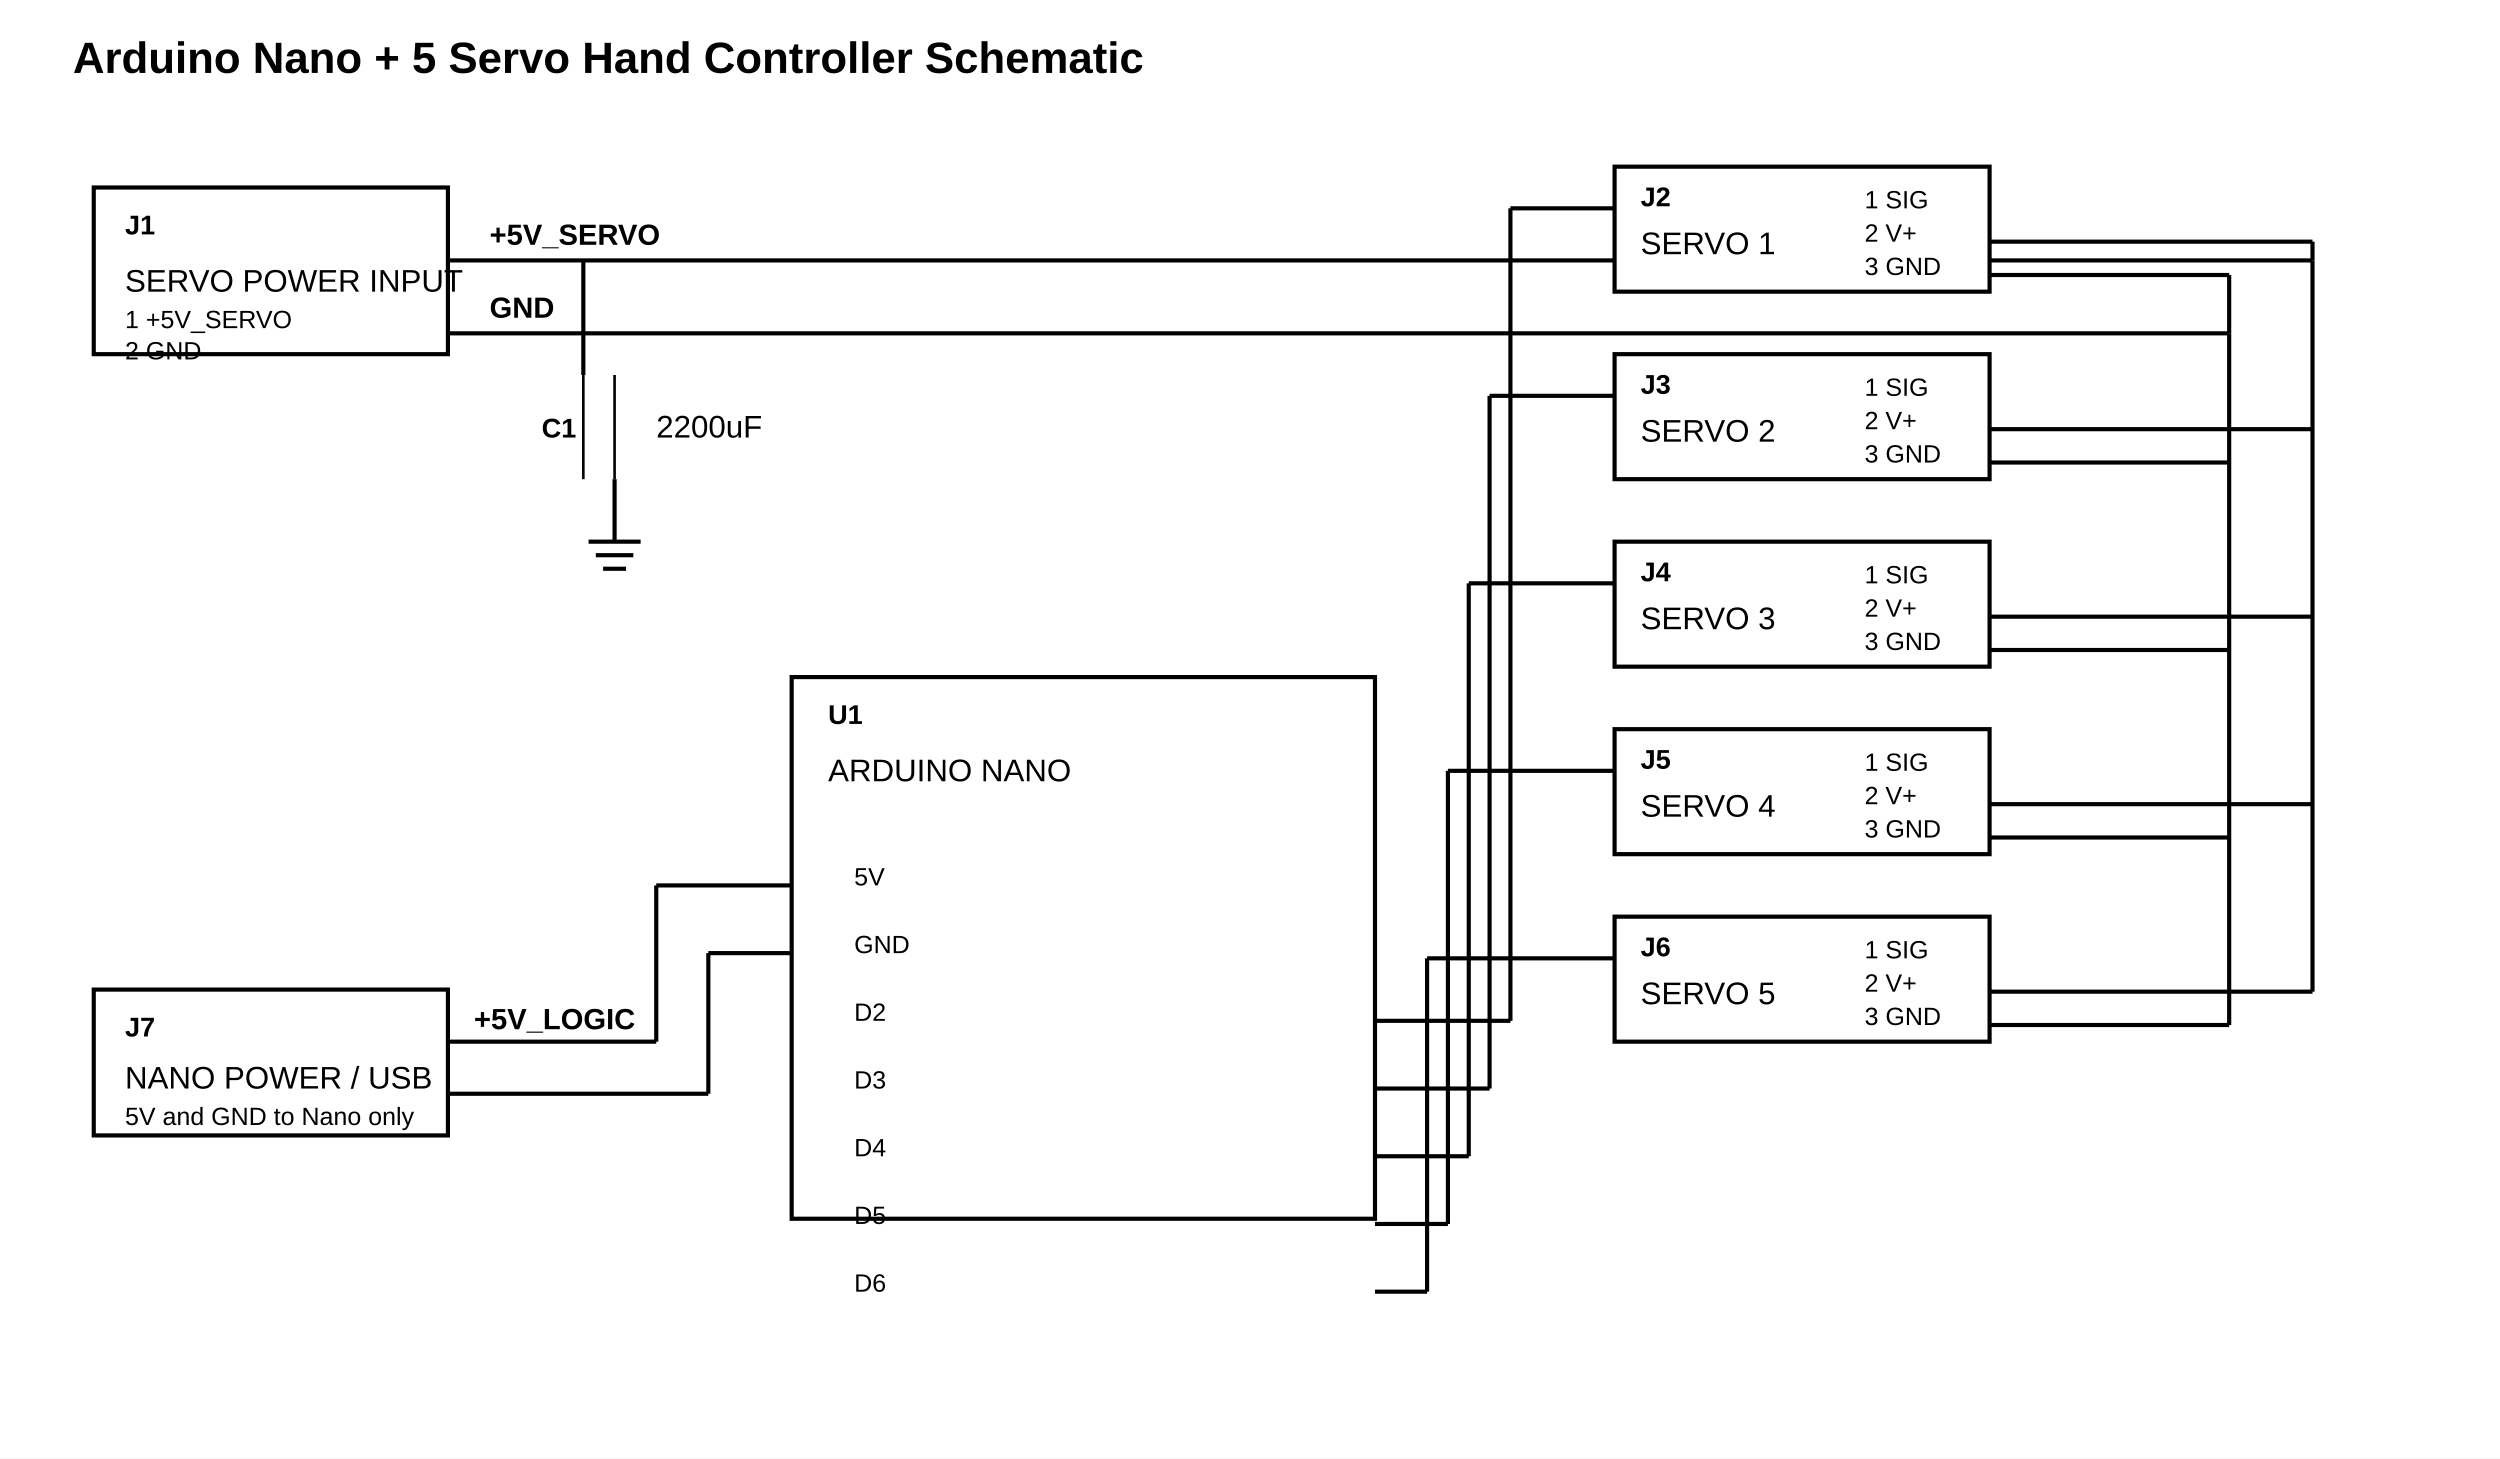
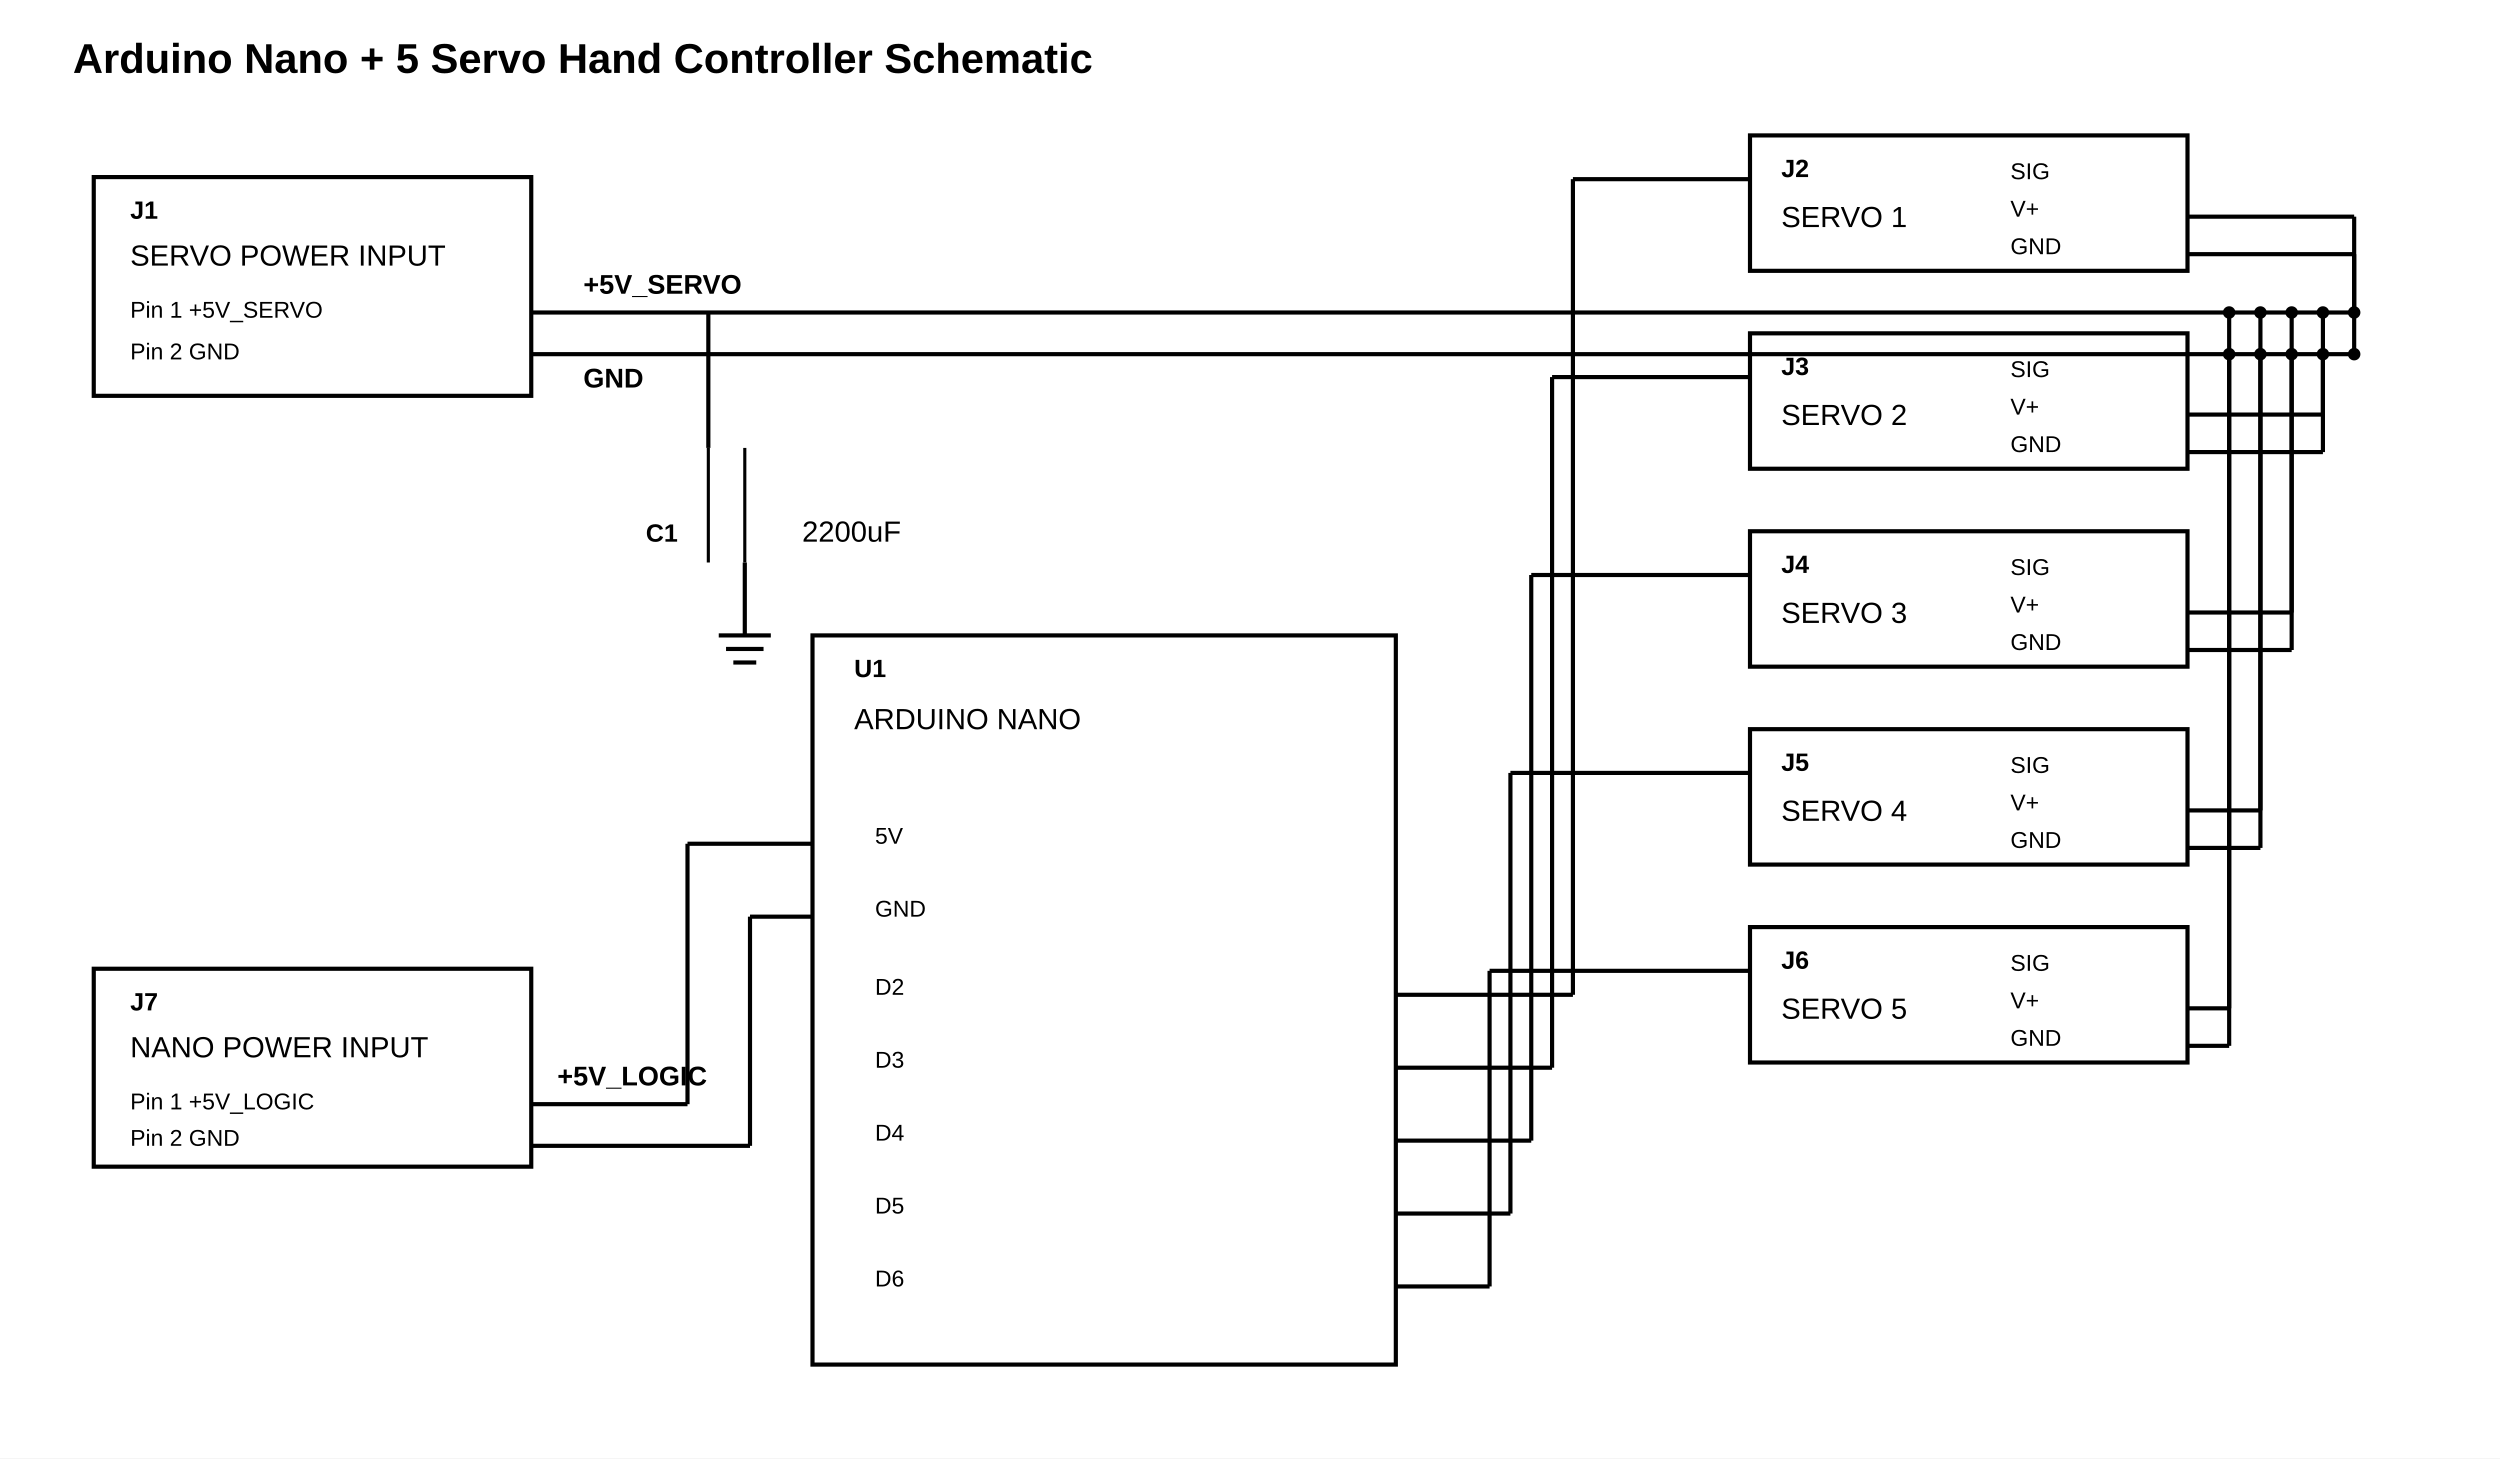
<svg xmlns="http://www.w3.org/2000/svg" width="2400" height="1400" viewBox="0 0 2400 1400">
  <defs>
    <style>
      .bg { fill: #ffffff; }
-       .line { fill: none; stroke: #000000; stroke-width: 4; }
-       .thin { fill: none; stroke: #000000; stroke-width: 2.5; }
      .box { fill: #ffffff; stroke: #000000; stroke-width: 4; }
-       .title { font-family: Arial, Helvetica, sans-serif; font-size: 42px; font-weight: 700; fill: #000000; }
-       .ref { font-family: Arial, Helvetica, sans-serif; font-size: 26px; font-weight: 700; fill: #000000; }
-       .label { font-family: Arial, Helvetica, sans-serif; font-size: 30px; fill: #000000; }
-       .pin { font-family: Arial, Helvetica, sans-serif; font-size: 24px; fill: #000000; }
-       .net { font-family: Arial, Helvetica, sans-serif; font-size: 28px; font-weight: 700; fill: #000000; }
+       .wire { fill: none; stroke: #000000; stroke-width: 4; }
+       .thin { fill: none; stroke: #000000; stroke-width: 3; }
+       .dot { fill: #000000; }
+       .title { font-family: Arial, Helvetica, sans-serif; font-size: 40px; font-weight: 700; fill: #000000; }
+       .ref { font-family: Arial, Helvetica, sans-serif; font-size: 24px; font-weight: 700; fill: #000000; }
+       .label { font-family: Arial, Helvetica, sans-serif; font-size: 28px; fill: #000000; }
+       .pin { font-family: Arial, Helvetica, sans-serif; font-size: 22px; fill: #000000; }
+       .net { font-family: Arial, Helvetica, sans-serif; font-size: 26px; font-weight: 700; fill: #000000; }
    </style>
  </defs>
  <rect class="bg" x="0" y="0" width="2400" height="1400" />
  <text class="title" x="70" y="70">Arduino Nano + 5 Servo Hand Controller Schematic</text>
-   <rect class="box" x="90" y="180" width="340" height="160" />
-   <text class="ref" x="120" y="225">J1</text>
-   <text class="label" x="120" y="280">SERVO POWER INPUT</text>
-   <text class="pin" x="120" y="315">1  +5V_SERVO</text>
-   <text class="pin" x="120" y="345">2  GND</text>
-   <rect class="box" x="90" y="950" width="340" height="140" />
-   <text class="ref" x="120" y="995">J7</text>
-   <text class="label" x="120" y="1045">NANO POWER / USB</text>
-   <text class="pin" x="120" y="1080">5V and GND to Nano only</text>
-   <rect class="box" x="760" y="650" width="560" height="520" />
-   <text class="ref" x="795" y="695">U1</text>
-   <text class="label" x="795" y="750">ARDUINO NANO</text>
-   <text class="pin" x="820" y="850">5V</text>
-   <text class="pin" x="820" y="915">GND</text>
-   <text class="pin" x="820" y="980">D2</text>
-   <text class="pin" x="820" y="1045">D3</text>
-   <text class="pin" x="820" y="1110">D4</text>
-   <text class="pin" x="820" y="1175">D5</text>
-   <text class="pin" x="820" y="1240">D6</text>
-   <line class="line" x1="430" y1="250" x2="2220" y2="250" />
-   <text class="net" x="470" y="235">+5V_SERVO</text>
-   <line class="line" x1="430" y1="320" x2="2140" y2="320" />
-   <text class="net" x="470" y="305">GND</text>
-   <text class="ref" x="520" y="420">C1</text>
-   <line class="thin" x1="560" y1="360" x2="560" y2="460" />
-   <line class="thin" x1="590" y1="360" x2="590" y2="460" />
-   <line class="line" x1="560" y1="360" x2="560" y2="250" />
-   <line class="line" x1="590" y1="460" x2="590" y2="520" />
-   <line class="line" x1="565" y1="520" x2="615" y2="520" />
-   <line class="line" x1="572" y1="533" x2="608" y2="533" />
-   <line class="line" x1="579" y1="546" x2="601" y2="546" />
-   <text class="label" x="630" y="420">2200uF</text>
-   <line class="line" x1="430" y1="1000" x2="630" y2="1000" />
-   <line class="line" x1="630" y1="1000" x2="630" y2="850" />
-   <line class="line" x1="630" y1="850" x2="760" y2="850" />
-   <text class="net" x="455" y="988">+5V_LOGIC</text>
-   <line class="line" x1="430" y1="1050" x2="680" y2="1050" />
-   <line class="line" x1="680" y1="1050" x2="680" y2="915" />
-   <line class="line" x1="680" y1="915" x2="760" y2="915" />
-   <g transform="translate(1550,160)">
-     <rect class="box" x="0" y="0" width="360" height="120" />
-     <text class="ref" x="25" y="38">J2</text>
-     <text class="label" x="25" y="84">SERVO 1</text>
-     <text class="pin" x="240" y="40">1 SIG</text>
-     <text class="pin" x="240" y="72">2 V+</text>
-     <text class="pin" x="240" y="104">3 GND</text>
+   <rect class="box" x="90" y="170" width="420" height="210" />
+   <text class="ref" x="125" y="210">J1</text>
+   <text class="label" x="125" y="255">SERVO POWER INPUT</text>
+   <text class="pin" x="125" y="305">Pin 1  +5V_SERVO</text>
+   <text class="pin" x="125" y="345">Pin 2  GND</text>
+   <rect class="box" x="90" y="930" width="420" height="190" />
+   <text class="ref" x="125" y="970">J7</text>
+   <text class="label" x="125" y="1015">NANO POWER INPUT</text>
+   <text class="pin" x="125" y="1065">Pin 1  +5V_LOGIC</text>
+   <text class="pin" x="125" y="1100">Pin 2  GND</text>
+   <rect class="box" x="780" y="610" width="560" height="700" />
+   <text class="ref" x="820" y="650">U1</text>
+   <text class="label" x="820" y="700">ARDUINO NANO</text>
+   <text class="pin" x="840" y="810">5V</text>
+   <text class="pin" x="840" y="880">GND</text>
+   <text class="pin" x="840" y="955">D2</text>
+   <text class="pin" x="840" y="1025">D3</text>
+   <text class="pin" x="840" y="1095">D4</text>
+   <text class="pin" x="840" y="1165">D5</text>
+   <text class="pin" x="840" y="1235">D6</text>
+   <g transform="translate(1680,130)">
+     <rect class="box" x="0" y="0" width="420" height="130" />
+     <text class="ref" x="30" y="40">J2</text>
+     <text class="label" x="30" y="88">SERVO 1</text>
+     <text class="pin" x="250" y="42">SIG</text>
+     <text class="pin" x="250" y="78">V+</text>
+     <text class="pin" x="250" y="114">GND</text>
  </g>
-   <g transform="translate(1550,340)">
-     <rect class="box" x="0" y="0" width="360" height="120" />
-     <text class="ref" x="25" y="38">J3</text>
-     <text class="label" x="25" y="84">SERVO 2</text>
-     <text class="pin" x="240" y="40">1 SIG</text>
-     <text class="pin" x="240" y="72">2 V+</text>
-     <text class="pin" x="240" y="104">3 GND</text>
+   <g transform="translate(1680,320)">
+     <rect class="box" x="0" y="0" width="420" height="130" />
+     <text class="ref" x="30" y="40">J3</text>
+     <text class="label" x="30" y="88">SERVO 2</text>
+     <text class="pin" x="250" y="42">SIG</text>
+     <text class="pin" x="250" y="78">V+</text>
+     <text class="pin" x="250" y="114">GND</text>
  </g>
-   <g transform="translate(1550,520)">
-     <rect class="box" x="0" y="0" width="360" height="120" />
-     <text class="ref" x="25" y="38">J4</text>
-     <text class="label" x="25" y="84">SERVO 3</text>
-     <text class="pin" x="240" y="40">1 SIG</text>
-     <text class="pin" x="240" y="72">2 V+</text>
-     <text class="pin" x="240" y="104">3 GND</text>
+   <g transform="translate(1680,510)">
+     <rect class="box" x="0" y="0" width="420" height="130" />
+     <text class="ref" x="30" y="40">J4</text>
+     <text class="label" x="30" y="88">SERVO 3</text>
+     <text class="pin" x="250" y="42">SIG</text>
+     <text class="pin" x="250" y="78">V+</text>
+     <text class="pin" x="250" y="114">GND</text>
  </g>
-   <g transform="translate(1550,700)">
-     <rect class="box" x="0" y="0" width="360" height="120" />
-     <text class="ref" x="25" y="38">J5</text>
-     <text class="label" x="25" y="84">SERVO 4</text>
-     <text class="pin" x="240" y="40">1 SIG</text>
-     <text class="pin" x="240" y="72">2 V+</text>
-     <text class="pin" x="240" y="104">3 GND</text>
+   <g transform="translate(1680,700)">
+     <rect class="box" x="0" y="0" width="420" height="130" />
+     <text class="ref" x="30" y="40">J5</text>
+     <text class="label" x="30" y="88">SERVO 4</text>
+     <text class="pin" x="250" y="42">SIG</text>
+     <text class="pin" x="250" y="78">V+</text>
+     <text class="pin" x="250" y="114">GND</text>
  </g>
-   <g transform="translate(1550,880)">
-     <rect class="box" x="0" y="0" width="360" height="120" />
-     <text class="ref" x="25" y="38">J6</text>
-     <text class="label" x="25" y="84">SERVO 5</text>
-     <text class="pin" x="240" y="40">1 SIG</text>
-     <text class="pin" x="240" y="72">2 V+</text>
-     <text class="pin" x="240" y="104">3 GND</text>
+   <g transform="translate(1680,890)">
+     <rect class="box" x="0" y="0" width="420" height="130" />
+     <text class="ref" x="30" y="40">J6</text>
+     <text class="label" x="30" y="88">SERVO 5</text>
+     <text class="pin" x="250" y="42">SIG</text>
+     <text class="pin" x="250" y="78">V+</text>
+     <text class="pin" x="250" y="114">GND</text>
  </g>
-   <line class="line" x1="1910" y1="232" x2="2220" y2="232" />
-   <line class="line" x1="1910" y1="412" x2="2220" y2="412" />
-   <line class="line" x1="1910" y1="592" x2="2220" y2="592" />
-   <line class="line" x1="1910" y1="772" x2="2220" y2="772" />
-   <line class="line" x1="1910" y1="952" x2="2220" y2="952" />
-   <line class="line" x1="2220" y1="232" x2="2220" y2="250" />
-   <line class="line" x1="2220" y1="250" x2="2220" y2="952" />
-   <line class="line" x1="1910" y1="264" x2="2140" y2="264" />
-   <line class="line" x1="2140" y1="264" x2="2140" y2="320" />
-   <line class="line" x1="1910" y1="444" x2="2140" y2="444" />
-   <line class="line" x1="1910" y1="624" x2="2140" y2="624" />
-   <line class="line" x1="1910" y1="804" x2="2140" y2="804" />
-   <line class="line" x1="1910" y1="984" x2="2140" y2="984" />
-   <line class="line" x1="2140" y1="320" x2="2140" y2="984" />
-   <line class="line" x1="1320" y1="980" x2="1450" y2="980" />
-   <line class="line" x1="1450" y1="980" x2="1450" y2="200" />
-   <line class="line" x1="1450" y1="200" x2="1550" y2="200" />
-   <line class="line" x1="1320" y1="1045" x2="1430" y2="1045" />
-   <line class="line" x1="1430" y1="1045" x2="1430" y2="380" />
-   <line class="line" x1="1430" y1="380" x2="1550" y2="380" />
-   <line class="line" x1="1320" y1="1110" x2="1410" y2="1110" />
-   <line class="line" x1="1410" y1="1110" x2="1410" y2="560" />
-   <line class="line" x1="1410" y1="560" x2="1550" y2="560" />
-   <line class="line" x1="1320" y1="1175" x2="1390" y2="1175" />
-   <line class="line" x1="1390" y1="1175" x2="1390" y2="740" />
-   <line class="line" x1="1390" y1="740" x2="1550" y2="740" />
-   <line class="line" x1="1320" y1="1240" x2="1370" y2="1240" />
-   <line class="line" x1="1370" y1="1240" x2="1370" y2="920" />
-   <line class="line" x1="1370" y1="920" x2="1550" y2="920" />
+   <line class="wire" x1="510" y1="300" x2="2260" y2="300" />
+   <text class="net" x="560" y="282">+5V_SERVO</text>
+   <line class="wire" x1="510" y1="340" x2="2260" y2="340" />
+   <text class="net" x="560" y="372">GND</text>
+   <text class="ref" x="620" y="520">C1</text>
+   <line class="thin" x1="680" y1="430" x2="680" y2="540" />
+   <line class="thin" x1="715" y1="430" x2="715" y2="540" />
+   <line class="wire" x1="680" y1="430" x2="680" y2="300" />
+   <line class="wire" x1="715" y1="540" x2="715" y2="610" />
+   <line class="wire" x1="690" y1="610" x2="740" y2="610" />
+   <line class="wire" x1="697" y1="623" x2="733" y2="623" />
+   <line class="wire" x1="704" y1="636" x2="726" y2="636" />
+   <text class="label" x="770" y="520">2200uF</text>
+   <line class="wire" x1="510" y1="1060" x2="660" y2="1060" />
+   <line class="wire" x1="660" y1="1060" x2="660" y2="810" />
+   <line class="wire" x1="660" y1="810" x2="780" y2="810" />
+   <text class="net" x="535" y="1042">+5V_LOGIC</text>
+   <line class="wire" x1="510" y1="1100" x2="720" y2="1100" />
+   <line class="wire" x1="720" y1="1100" x2="720" y2="880" />
+   <line class="wire" x1="720" y1="880" x2="780" y2="880" />
+   <line class="wire" x1="1340" y1="955" x2="1510" y2="955" />
+   <line class="wire" x1="1510" y1="955" x2="1510" y2="172" />
+   <line class="wire" x1="1510" y1="172" x2="1680" y2="172" />
+   <line class="wire" x1="1340" y1="1025" x2="1490" y2="1025" />
+   <line class="wire" x1="1490" y1="1025" x2="1490" y2="362" />
+   <line class="wire" x1="1490" y1="362" x2="1680" y2="362" />
+   <line class="wire" x1="1340" y1="1095" x2="1470" y2="1095" />
+   <line class="wire" x1="1470" y1="1095" x2="1470" y2="552" />
+   <line class="wire" x1="1470" y1="552" x2="1680" y2="552" />
+   <line class="wire" x1="1340" y1="1165" x2="1450" y2="1165" />
+   <line class="wire" x1="1450" y1="1165" x2="1450" y2="742" />
+   <line class="wire" x1="1450" y1="742" x2="1680" y2="742" />
+   <line class="wire" x1="1340" y1="1235" x2="1430" y2="1235" />
+   <line class="wire" x1="1430" y1="1235" x2="1430" y2="932" />
+   <line class="wire" x1="1430" y1="932" x2="1680" y2="932" />
+   <line class="wire" x1="2100" y1="208" x2="2260" y2="208" />
+   <line class="wire" x1="2260" y1="208" x2="2260" y2="300" />
+   <circle class="dot" cx="2260" cy="300" r="6" />
+   <line class="wire" x1="2100" y1="398" x2="2230" y2="398" />
+   <line class="wire" x1="2230" y1="398" x2="2230" y2="300" />
+   <circle class="dot" cx="2230" cy="300" r="6" />
+   <line class="wire" x1="2100" y1="588" x2="2200" y2="588" />
+   <line class="wire" x1="2200" y1="588" x2="2200" y2="300" />
+   <circle class="dot" cx="2200" cy="300" r="6" />
+   <line class="wire" x1="2100" y1="778" x2="2170" y2="778" />
+   <line class="wire" x1="2170" y1="778" x2="2170" y2="300" />
+   <circle class="dot" cx="2170" cy="300" r="6" />
+   <line class="wire" x1="2100" y1="968" x2="2140" y2="968" />
+   <line class="wire" x1="2140" y1="968" x2="2140" y2="300" />
+   <circle class="dot" cx="2140" cy="300" r="6" />
+   <line class="wire" x1="2100" y1="244" x2="2260" y2="244" />
+   <line class="wire" x1="2260" y1="244" x2="2260" y2="340" />
+   <circle class="dot" cx="2260" cy="340" r="6" />
+   <line class="wire" x1="2100" y1="434" x2="2230" y2="434" />
+   <line class="wire" x1="2230" y1="434" x2="2230" y2="340" />
+   <circle class="dot" cx="2230" cy="340" r="6" />
+   <line class="wire" x1="2100" y1="624" x2="2200" y2="624" />
+   <line class="wire" x1="2200" y1="624" x2="2200" y2="340" />
+   <circle class="dot" cx="2200" cy="340" r="6" />
+   <line class="wire" x1="2100" y1="814" x2="2170" y2="814" />
+   <line class="wire" x1="2170" y1="814" x2="2170" y2="340" />
+   <circle class="dot" cx="2170" cy="340" r="6" />
+   <line class="wire" x1="2100" y1="1004" x2="2140" y2="1004" />
+   <line class="wire" x1="2140" y1="1004" x2="2140" y2="340" />
+   <circle class="dot" cx="2140" cy="340" r="6" />
</svg>
